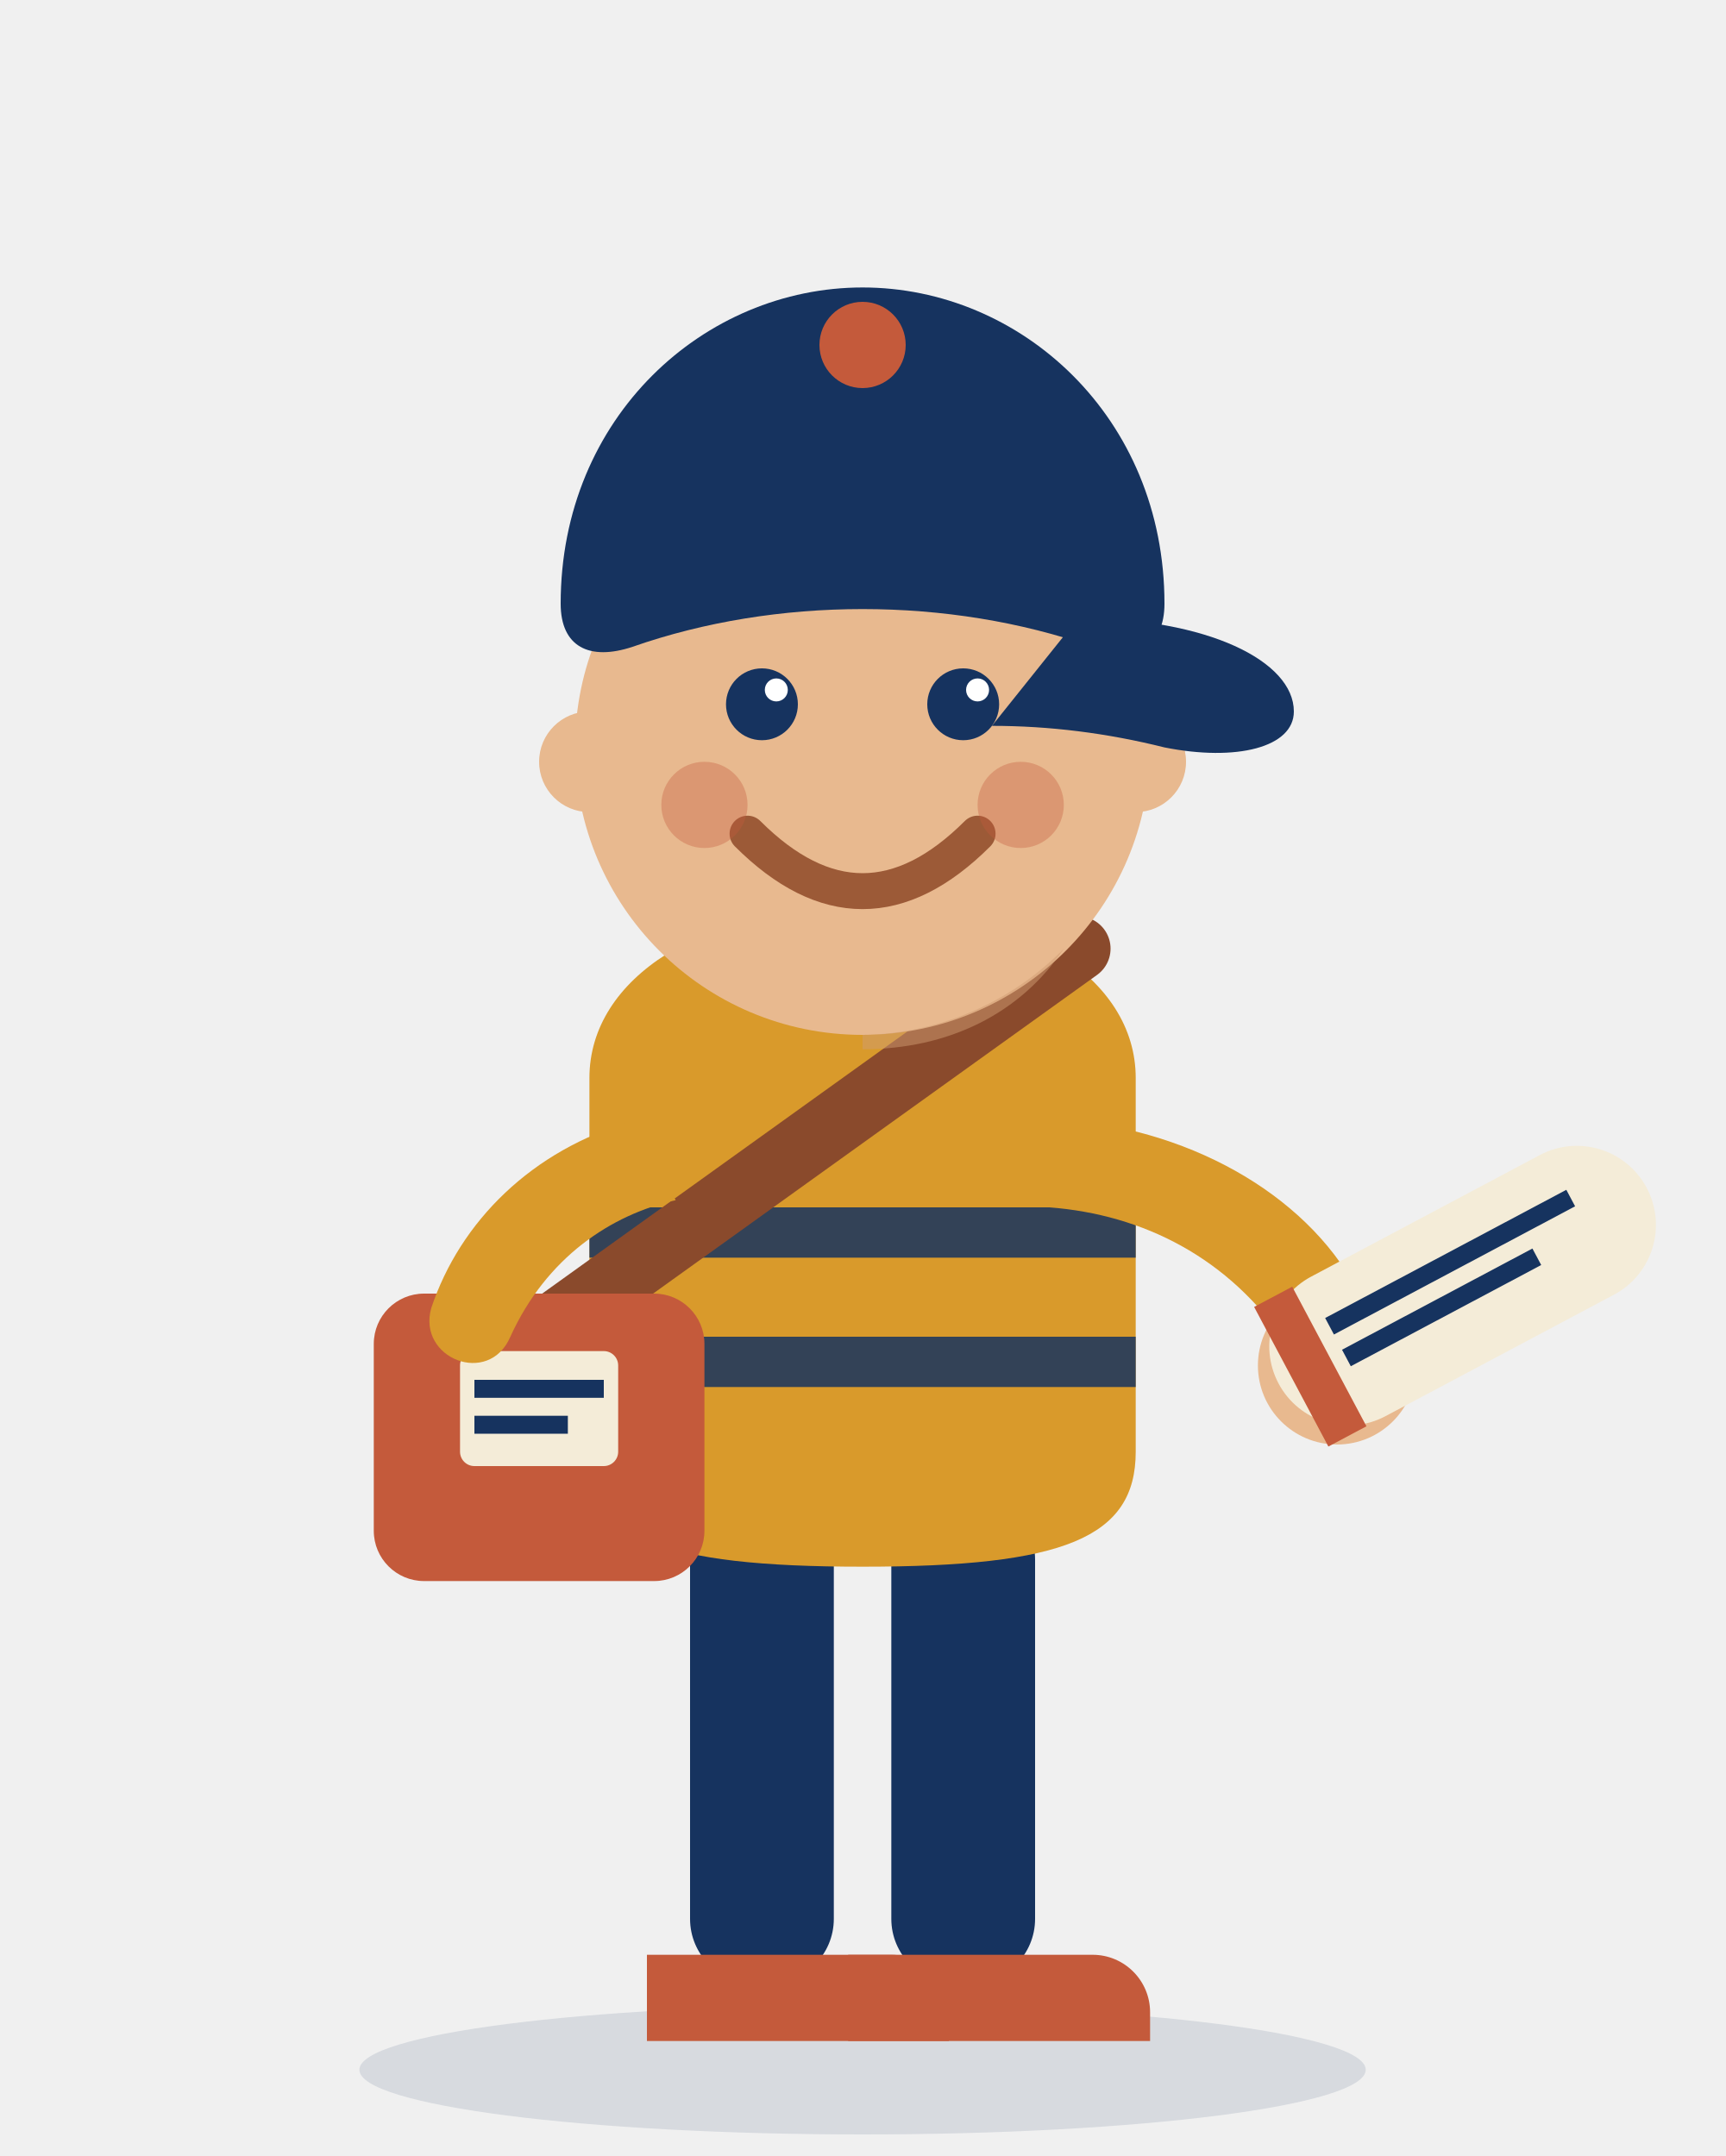
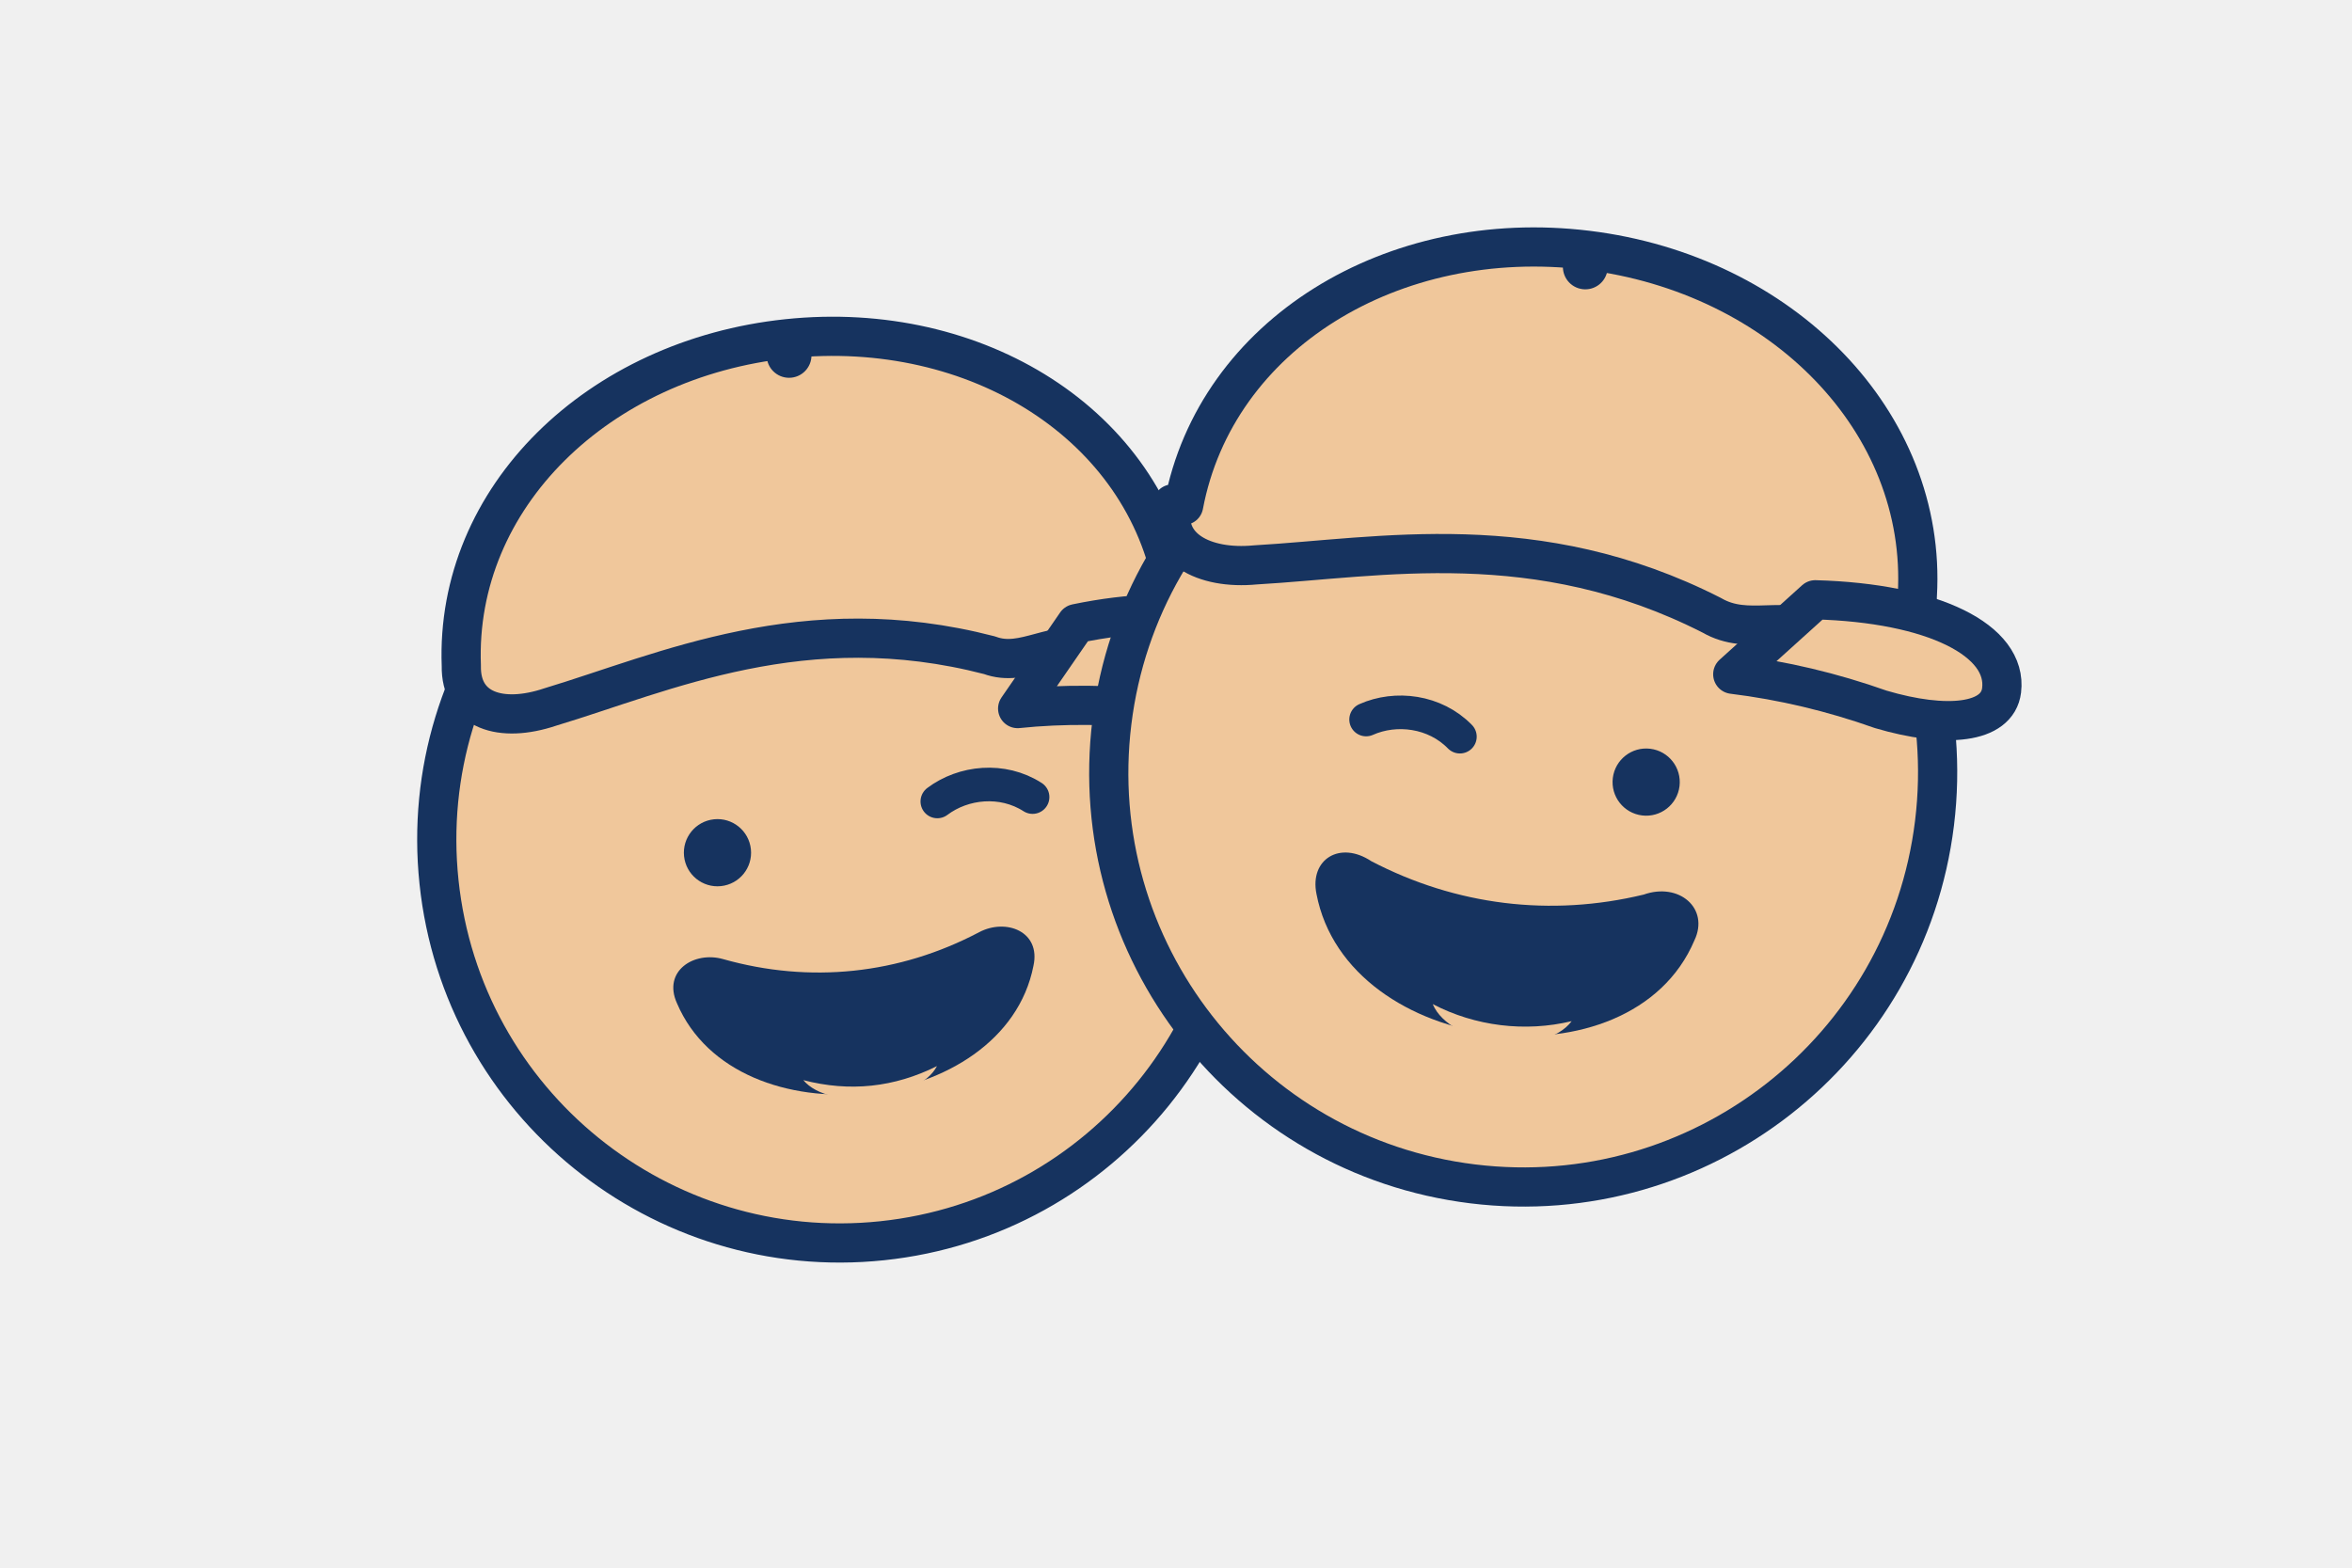
- <svg xmlns="http://www.w3.org/2000/svg" viewBox="0 0 240 300" width="240" height="300" role="img" aria-label="Paperboys mascot — a cheerful paperboy holding a rolled newspaper">
+ <svg xmlns="http://www.w3.org/2000/svg" viewBox="0 0 420 280" width="420" height="280" role="img" aria-label="The Paperboys mascot — two cheerful newsboy faces in flat caps, grinning side by side">
  <defs>
    <style>
-       .ink{fill:#16335f}
-       .skin{fill:#e8b98f}
-       .skinD{fill:#cf9c72}
-       .cream{fill:#f4ecd8}
-       .terra{fill:#c45a3b}
-       .mustard{fill:#d99a2b}
+       .ink{fill:none;stroke:#16335f;stroke-width:7;stroke-linejoin:round;stroke-linecap:round}
+       .skin{fill:#f0c79b}
+       .mouth{fill:#16335f}
+       .eye{fill:#16335f}
+       .blink{fill:none;stroke:#16335f;stroke-width:6;stroke-linecap:round}
    </style>
  </defs>
-   <ellipse cx="120" cy="288" rx="70" ry="9" fill="#16335f" opacity="0.12" />
-   <rect class="ink" x="96" y="208" width="20" height="68" rx="9" />
-   <rect class="ink" x="124" y="208" width="20" height="68" rx="9" />
-   <path class="terra" d="M90 272h34a8 8 0 0 1 8 8v4H90z" />
-   <path class="terra" d="M118 272h34a8 8 0 0 1 8 8v4h-42z" />
-   <path class="mustard" d="M82 150c0-14 16-24 38-24s38 10 38 24v52c0 12-10 16-38 16s-38-4-38-16z" />
-   <rect class="ink" x="82" y="168" width="76" height="7" opacity=".85" />
-   <rect class="ink" x="82" y="186" width="76" height="7" opacity=".85" />
-   <path d="M150 132l-78 56" stroke="#8a4a2c" stroke-width="9" fill="none" stroke-linecap="round" />
-   <rect class="terra" x="52" y="180" width="46" height="40" rx="7" />
-   <rect class="cream" x="64" y="188" width="22" height="16" rx="2" />
-   <rect class="ink" x="66" y="192" width="18" height="2.5" />
-   <rect class="ink" x="66" y="197" width="13" height="2.5" />
-   <path class="mustard" d="M150 156c18 2 34 12 40 26 3 7-7 12-11 5-8-12-20-18-33-19z" />
-   <path class="mustard" d="M88 156c-14 4-24 14-28 26-2 7 8 11 11 4 5-11 14-17 23-19z" />
-   <circle class="skin" cx="186" cy="190" r="11" />
-   <g transform="rotate(-28 196 184)">
-     <rect class="cream" x="176" y="172" width="58" height="22" rx="11" />
-     <rect class="ink" x="186" y="178" width="38" height="2.6" />
-     <rect class="ink" x="186" y="183" width="30" height="2.6" />
-     <rect class="terra" x="178" y="172" width="6" height="22" />
+   <g transform="rotate(-6 150 150)">
+     <circle class="skin" cx="150" cy="150" r="72" />
+     <circle class="ink" cx="150" cy="150" r="72" />
+     <path class="skin" d="M86 112c2-30 30-52 64-52s62 22 64 52c1 9-7 12-15 9-7-3-13 2-19-1-32-12-58-3-79 1-9 2-16-1-15-9z" />
+     <path class="ink" d="M86 112c2-30 30-52 64-52s62 22 64 52c1 9-7 12-15 9-7-3-13 2-19-1-32-12-58-3-79 1-9 2-16-1-15-9z" />
+     <path class="skin" d="M196 116c20-2 34 3 34 11 0 6-9 8-20 6-9-2-18-3-26-3z" />
+     <path class="ink" d="M196 116c20-2 34 3 34 11 0 6-9 8-20 6-9-2-18-3-26-3z" />
+     <circle class="eye" cx="150" cy="63" r="4" />
+     <circle class="eye" cx="128" cy="150" r="6" />
+     <path class="blink" d="M168 145c5-3 12-3 17 1" />
+     <path class="mouth" d="M118 176c8 26 56 26 64 0 2-6-4-9-9-7-15 6-31 6-46 0-5-2-11 1-9 7z" />
+     <path class="skin" d="M139 192c8 3 16 3 24 0-4 6-20 6-24 0z" />
  </g>
-   <circle class="skin" cx="120" cy="104" r="40" />
-   <path class="skinD" d="M120 144a40 40 0 0 0 28-12c-6 9-16 14-28 14z" opacity=".5" />
-   <circle class="skin" cx="82" cy="106" r="7" />
-   <circle class="skin" cx="158" cy="106" r="7" />
-   <path d="M104 116q16 16 32 0" stroke="#9c5a37" stroke-width="5" fill="none" stroke-linecap="round" />
-   <circle class="terra" cx="98" cy="112" r="6" opacity=".35" />
-   <circle class="terra" cx="142" cy="112" r="6" opacity=".35" />
-   <circle class="ink" cx="106" cy="98" r="5" />
-   <circle class="ink" cx="134" cy="98" r="5" />
-   <circle fill="#fff" cx="108" cy="96" r="1.6" />
-   <circle fill="#fff" cx="136" cy="96" r="1.6" />
-   <path class="ink" d="M78 84c0-26 20-44 42-44s42 18 42 44c0 6-4 8-10 6-20-7-44-7-64 0-6 2-10 0-10-6z" />
-   <path class="ink" d="M150 86c18 0 30 6 30 13 0 5-8 7-18 5-8-2-16-3-24-3z" />
-   <circle class="terra" cx="120" cy="48" r="6" />
+   <g transform="rotate(7 272 138)">
+     <circle class="skin" cx="272" cy="138" r="74" />
+     <circle class="ink" cx="272" cy="138" r="74" />
+     <path class="skin" d="M206 98c2-31 31-54 66-54s64 23 66 54c1 9-7 13-16 9-7-3-13 2-20-1-33-12-60-3-82 1-9 2-17-1-16-9z" />
+     <path class="ink" d="M206 98c2-31 31-54 66-54s64 23 66 54c1 9-7 13-16 9-7-3-13 2-20-1-33-12-60-3-82 1-9 2-17-1-16-9z" />
+     <path class="skin" d="M320 101c21-2 35 3 35 12 0 6-9 8-21 6-9-2-18-3-27-3z" />
+     <path class="ink" d="M320 101c21-2 35 3 35 12 0 6-9 8-21 6-9-2-18-3-27-3z" />
+     <circle class="eye" cx="272" cy="47" r="4" />
+     <path class="blink" d="M243 132c5-3 12-3 17 1" />
+     <circle class="eye" cx="294" cy="137" r="6" />
+     <path class="mouth" d="M238 164c9 28 60 28 68 0 2-6-4-10-10-7-16 6-33 6-49 0-6-3-11 1-9 7z" />
+     <path class="skin" d="M261 181c8 3 17 3 25 0-4 7-21 7-25 0z" />
+   </g>
</svg>
